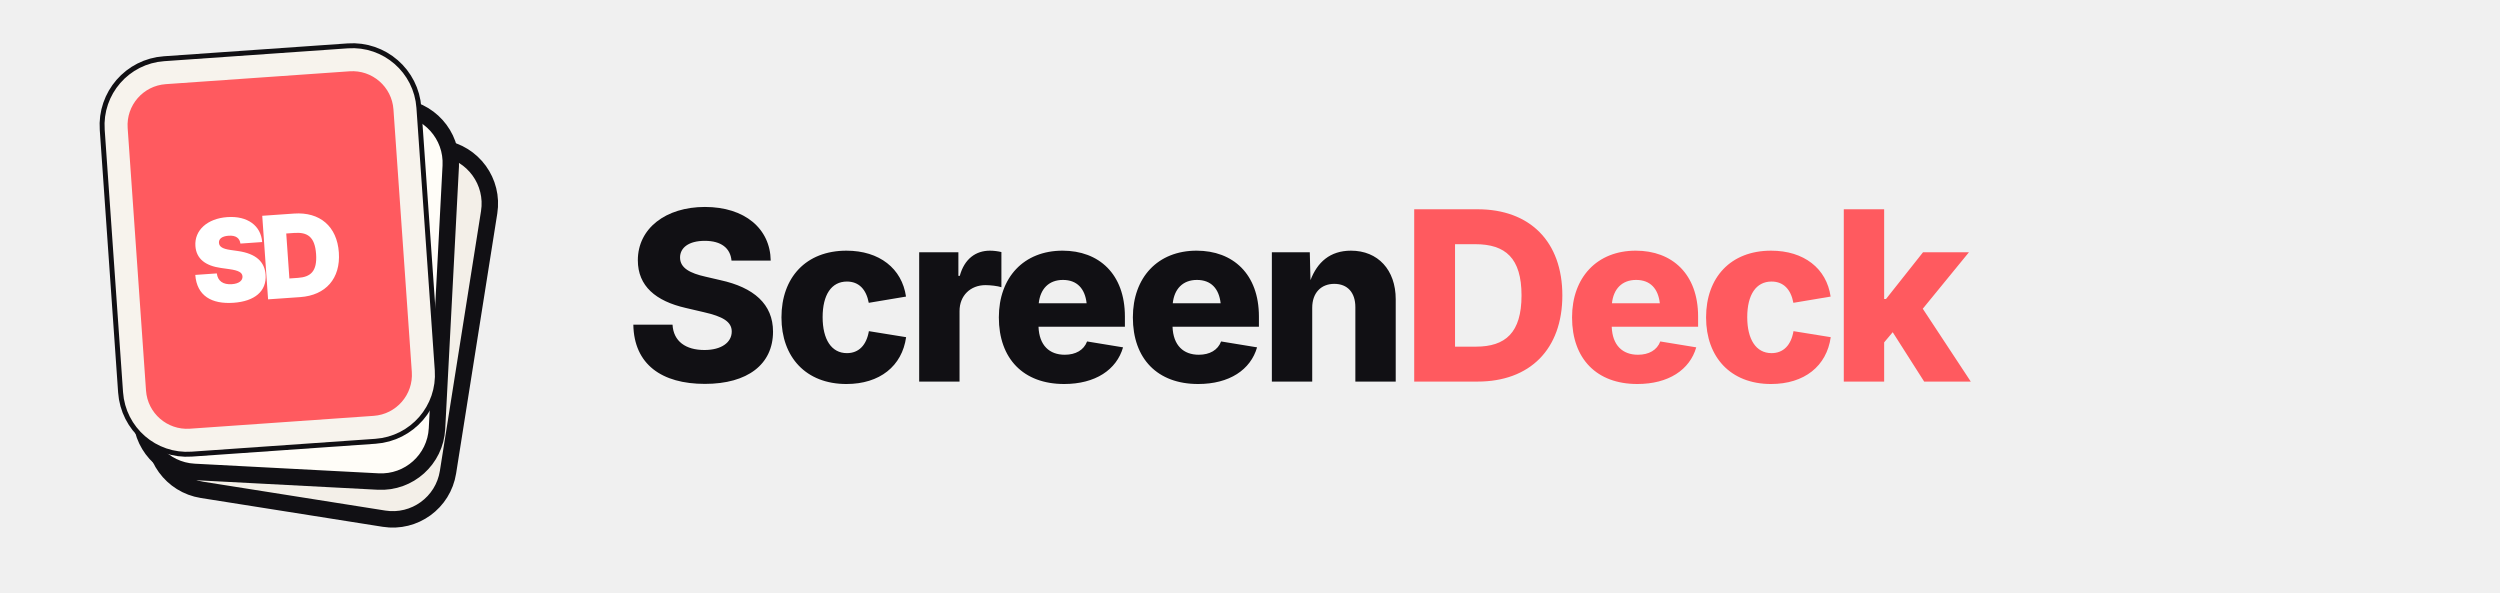
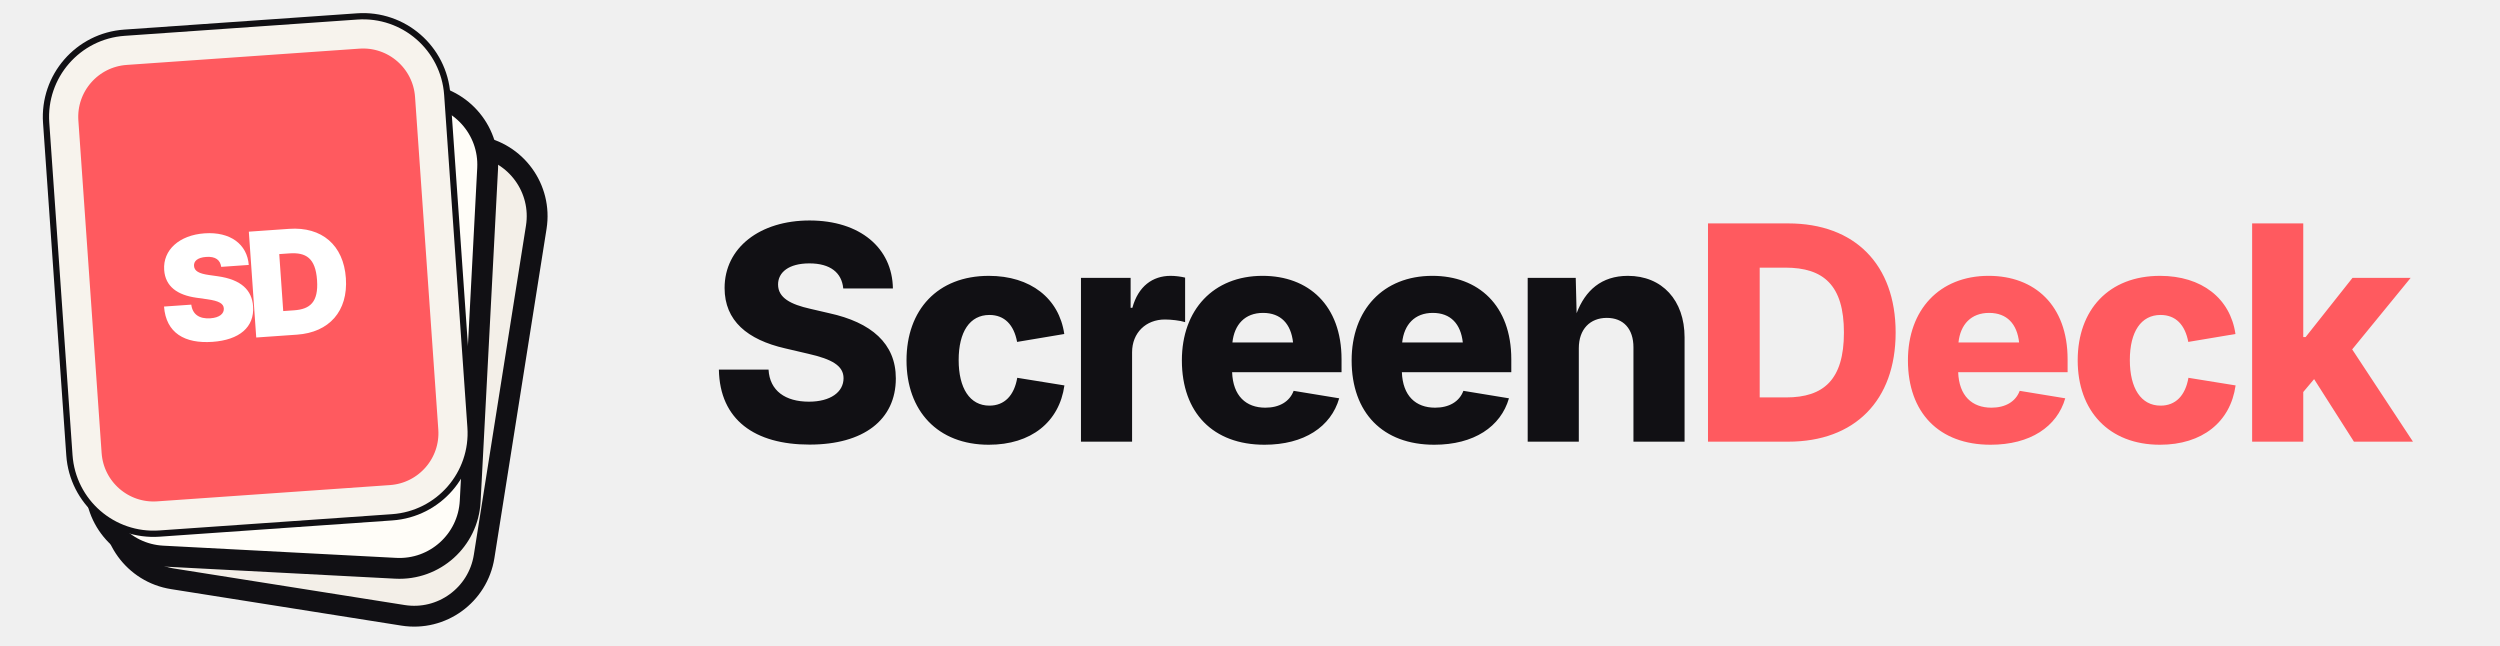
- <svg xmlns="http://www.w3.org/2000/svg" viewBox="0 0 760 180" role="img" aria-labelledby="title desc" version="1.1">
+ <svg xmlns="http://www.w3.org/2000/svg" viewBox="20 10 600 155" role="img" aria-labelledby="title" version="1.1">
+   <style>
+     .wordmark-screen { fill: #111014; }
+     @media (prefers-color-scheme: dark) {
+       .wordmark-screen { fill: #f7f3ed; }
+     }
+   </style>
  <g>
    <rect x="53" y="40" width="90" height="114" rx="17" fill="#f3efe8" stroke="#111014" stroke-width="5" transform="rotate(9 98 97)" />
    <rect x="45" y="31" width="90" height="114" rx="17" fill="#fffdf8" stroke="#111014" stroke-width="5" transform="rotate(3 90 88)" />
    <rect x="38" y="20" width="88" height="112" rx="16" fill="none" stroke="#111014" stroke-width="10" transform="rotate(-4 82 76)" />
    <rect x="38" y="20" width="88" height="112" rx="16" fill="#ff5a5f" stroke="#f7f3ed" stroke-width="7" transform="rotate(-4 82 76)" />
    <path d="m 69.895,91.308 c 6.443,0 10.322,-2.786 10.322,-7.827 0,-3.862 -2.341,-6.597 -7.964,-7.793 L 70.169,75.243 c -2.41,-0.513 -3.418,-1.213 -3.418,-2.427 0,-1.128 0.94,-1.948 3.076,-1.948 2.239,0 3.298,0.974 3.418,2.632 h 6.631 c -0.034,-4.99 -3.879,-8.306 -10.049,-8.306 -6.05,0 -10.288,3.264 -10.288,8.101 0,3.982 2.751,6.221 7.246,7.178 l 2.563,0.547 c 2.82,0.598 3.828,1.316 3.828,2.461 0,1.265 -1.179,2.153 -3.384,2.153 -2.666,0 -4.221,-1.248 -4.341,-3.589 h -6.562 c 0.034,6.392 4.358,9.263 11.006,9.263 z M 90.259,91 c 7.742,0 12.646,-4.768 12.646,-12.715 0,-7.964 -4.905,-12.749 -12.749,-12.749 H 80.449 V 91 Z M 87.354,85.121 V 71.415 h 2.427 c 3.999,0 6.187,1.538 6.187,6.87 0,5.315 -2.188,6.836 -5.981,6.836 z" fill="#ffffff" transform="rotate(-4,81,76)" aria-label="SD" />
  </g>
  <g transform="translate(0 0)">
-     <path style="fill:#111014" d="m 214.293,116.703 c 12.973,0 20.707,-5.941 20.707,-15.891 0,-8.367 -5.871,-13.43 -15.996,-15.645 l -4.535,-1.055 c -4.676,-1.055 -7.734,-2.602 -7.734,-5.836 0,-2.918 2.566,-5.062 7.523,-5.062 4.992,0 7.77,2.215 8.121,6.012 h 11.918 c -0.141,-9.703 -7.875,-16.312 -20.004,-16.312 -11.883,0 -20.391,6.504 -20.391,16.207 0,7.875 5.484,12.41 14.52,14.484 l 5.555,1.301 c 5.73,1.301 8.473,2.883 8.473,5.871 0,3.34 -3.164,5.625 -8.297,5.625 -5.66,0 -9.422,-2.602 -9.703,-7.699 h -11.918 c 0.211,12.094 8.648,18 21.762,18 z m 43.027,0.035 c 10.125,0 16.91,-5.449 18.141,-14.238 l -11.32,-1.828 c -0.738,4.254 -3.059,6.68 -6.68,6.68 -4.711,0 -7.383,-4.184 -7.383,-10.934 0,-6.785 2.672,-10.828 7.383,-10.828 3.621,0 5.871,2.355 6.645,6.469 l 11.32,-1.898 c -1.23,-8.543 -8.086,-13.957 -18.105,-13.957 -12.305,0 -19.758,8.156 -19.758,20.285 0,12.094 7.453,20.25 19.758,20.25 z M 279.43,116 h 12.27 V 94.555 c 0,-4.711 3.34,-7.875 7.875,-7.875 1.477,0 3.691,0.246 4.852,0.633 V 76.625 c -1.02,-0.246 -2.32,-0.422 -3.48,-0.422 -4.324,0 -7.77,2.496 -9.176,7.664 h -0.422 v -7.172 h -11.918 z m 44.047,0.738 c 9.527,0 15.961,-4.324 17.93,-11.145 l -10.934,-1.793 c -0.984,2.637 -3.48,4.043 -6.785,4.043 -4.641,0 -7.77,-2.812 -7.98,-8.508 h 26.262 v -3.094 c 0,-12.973 -7.91,-20.039 -18.949,-20.039 -11.812,0 -19.371,8.156 -19.371,20.285 0,12.586 7.488,20.25 19.828,20.25 z m -7.699,-24.539 c 0.457,-4.324 3.023,-7.102 7.348,-7.102 4.289,0 6.715,2.637 7.207,7.102 z m 48.441,24.539 c 9.527,0 15.961,-4.324 17.93,-11.145 l -10.934,-1.793 c -0.984,2.637 -3.48,4.043 -6.785,4.043 -4.641,0 -7.77,-2.812 -7.98,-8.508 h 26.262 v -3.094 c 0,-12.973 -7.91,-20.039 -18.949,-20.039 -11.812,0 -19.371,8.156 -19.371,20.285 0,12.586 7.488,20.25 19.828,20.25 z m -7.699,-24.539 c 0.457,-4.324 3.023,-7.102 7.348,-7.102 4.289,0 6.715,2.637 7.207,7.102 z m 42.395,1.371 c 0,-4.57 2.707,-7.277 6.715,-7.277 4.008,0 6.398,2.637 6.398,7.066 V 116 h 12.27 V 90.969 c 0,-8.895 -5.379,-14.766 -13.605,-14.766 -6.363,0 -10.23,3.516 -12.305,8.965 l -0.211,-8.473 H 386.645 V 116 h 12.27 z" />
+     <path class="wordmark-screen" d="m 214.293,116.703 c 12.973,0 20.707,-5.941 20.707,-15.891 0,-8.367 -5.871,-13.43 -15.996,-15.645 l -4.535,-1.055 c -4.676,-1.055 -7.734,-2.602 -7.734,-5.836 0,-2.918 2.566,-5.062 7.523,-5.062 4.992,0 7.77,2.215 8.121,6.012 h 11.918 c -0.141,-9.703 -7.875,-16.312 -20.004,-16.312 -11.883,0 -20.391,6.504 -20.391,16.207 0,7.875 5.484,12.41 14.52,14.484 l 5.555,1.301 c 5.73,1.301 8.473,2.883 8.473,5.871 0,3.34 -3.164,5.625 -8.297,5.625 -5.66,0 -9.422,-2.602 -9.703,-7.699 h -11.918 c 0.211,12.094 8.648,18 21.762,18 z m 43.027,0.035 c 10.125,0 16.91,-5.449 18.141,-14.238 l -11.32,-1.828 c -0.738,4.254 -3.059,6.68 -6.68,6.68 -4.711,0 -7.383,-4.184 -7.383,-10.934 0,-6.785 2.672,-10.828 7.383,-10.828 3.621,0 5.871,2.355 6.645,6.469 l 11.32,-1.898 c -1.23,-8.543 -8.086,-13.957 -18.105,-13.957 -12.305,0 -19.758,8.156 -19.758,20.285 0,12.094 7.453,20.25 19.758,20.25 z M 279.43,116 h 12.27 V 94.555 c 0,-4.711 3.34,-7.875 7.875,-7.875 1.477,0 3.691,0.246 4.852,0.633 V 76.625 c -1.02,-0.246 -2.32,-0.422 -3.48,-0.422 -4.324,0 -7.77,2.496 -9.176,7.664 h -0.422 v -7.172 h -11.918 z m 44.047,0.738 c 9.527,0 15.961,-4.324 17.93,-11.145 l -10.934,-1.793 c -0.984,2.637 -3.48,4.043 -6.785,4.043 -4.641,0 -7.77,-2.812 -7.98,-8.508 h 26.262 v -3.094 c 0,-12.973 -7.91,-20.039 -18.949,-20.039 -11.812,0 -19.371,8.156 -19.371,20.285 0,12.586 7.488,20.25 19.828,20.25 z m -7.699,-24.539 c 0.457,-4.324 3.023,-7.102 7.348,-7.102 4.289,0 6.715,2.637 7.207,7.102 z m 48.441,24.539 c 9.527,0 15.961,-4.324 17.93,-11.145 l -10.934,-1.793 c -0.984,2.637 -3.48,4.043 -6.785,4.043 -4.641,0 -7.77,-2.812 -7.98,-8.508 h 26.262 v -3.094 c 0,-12.973 -7.91,-20.039 -18.949,-20.039 -11.812,0 -19.371,8.156 -19.371,20.285 0,12.586 7.488,20.25 19.828,20.25 z m -7.699,-24.539 c 0.457,-4.324 3.023,-7.102 7.348,-7.102 4.289,0 6.715,2.637 7.207,7.102 z m 42.395,1.371 c 0,-4.57 2.707,-7.277 6.715,-7.277 4.008,0 6.398,2.637 6.398,7.066 V 116 h 12.27 V 90.969 c 0,-8.895 -5.379,-14.766 -13.605,-14.766 -6.363,0 -10.23,3.516 -12.305,8.965 l -0.211,-8.473 H 386.645 V 116 h 12.27 z" />
    <path style="fill:#ff5a5f" d="m 449.184,116 c 15.926,0 25.77,-9.844 25.77,-26.191 0,-16.348 -9.844,-26.191 -25.77,-26.191 H 429.918 V 116 Z m -6.855,-10.617 V 74.234 h 6.152 c 9.176,0 14.062,4.219 14.062,15.574 0,11.355 -4.887,15.574 -13.887,15.574 z m 55.402,11.355 c 9.527,0 15.961,-4.324 17.93,-11.145 l -10.934,-1.793 c -0.984,2.637 -3.48,4.043 -6.785,4.043 -4.641,0 -7.77,-2.812 -7.98,-8.508 h 26.262 v -3.094 c 0,-12.973 -7.91,-20.039 -18.949,-20.039 -11.812,0 -19.371,8.156 -19.371,20.285 0,12.586 7.488,20.25 19.828,20.25 z m -7.699,-24.539 c 0.457,-4.324 3.023,-7.102 7.348,-7.102 4.289,0 6.715,2.637 7.207,7.102 z m 48.371,24.539 c 10.125,0 16.91,-5.449 18.141,-14.238 l -11.32,-1.828 c -0.738,4.254 -3.059,6.68 -6.68,6.68 -4.711,0 -7.383,-4.184 -7.383,-10.934 0,-6.785 2.672,-10.828 7.383,-10.828 3.621,0 5.871,2.355 6.645,6.469 l 11.32,-1.898 c -1.23,-8.543 -8.086,-13.957 -18.105,-13.957 -12.305,0 -19.758,8.156 -19.758,20.285 0,12.094 7.453,20.25 19.758,20.25 z M 560.512,116 h 12.27 v -11.918 l 2.602,-3.094 9.562,15.012 h 14.168 l -14.59,-22.148 14.027,-17.156 h -13.957 l -11.25,14.203 h -0.562 v -27.281 h -12.27 z" />
  </g>
</svg>
